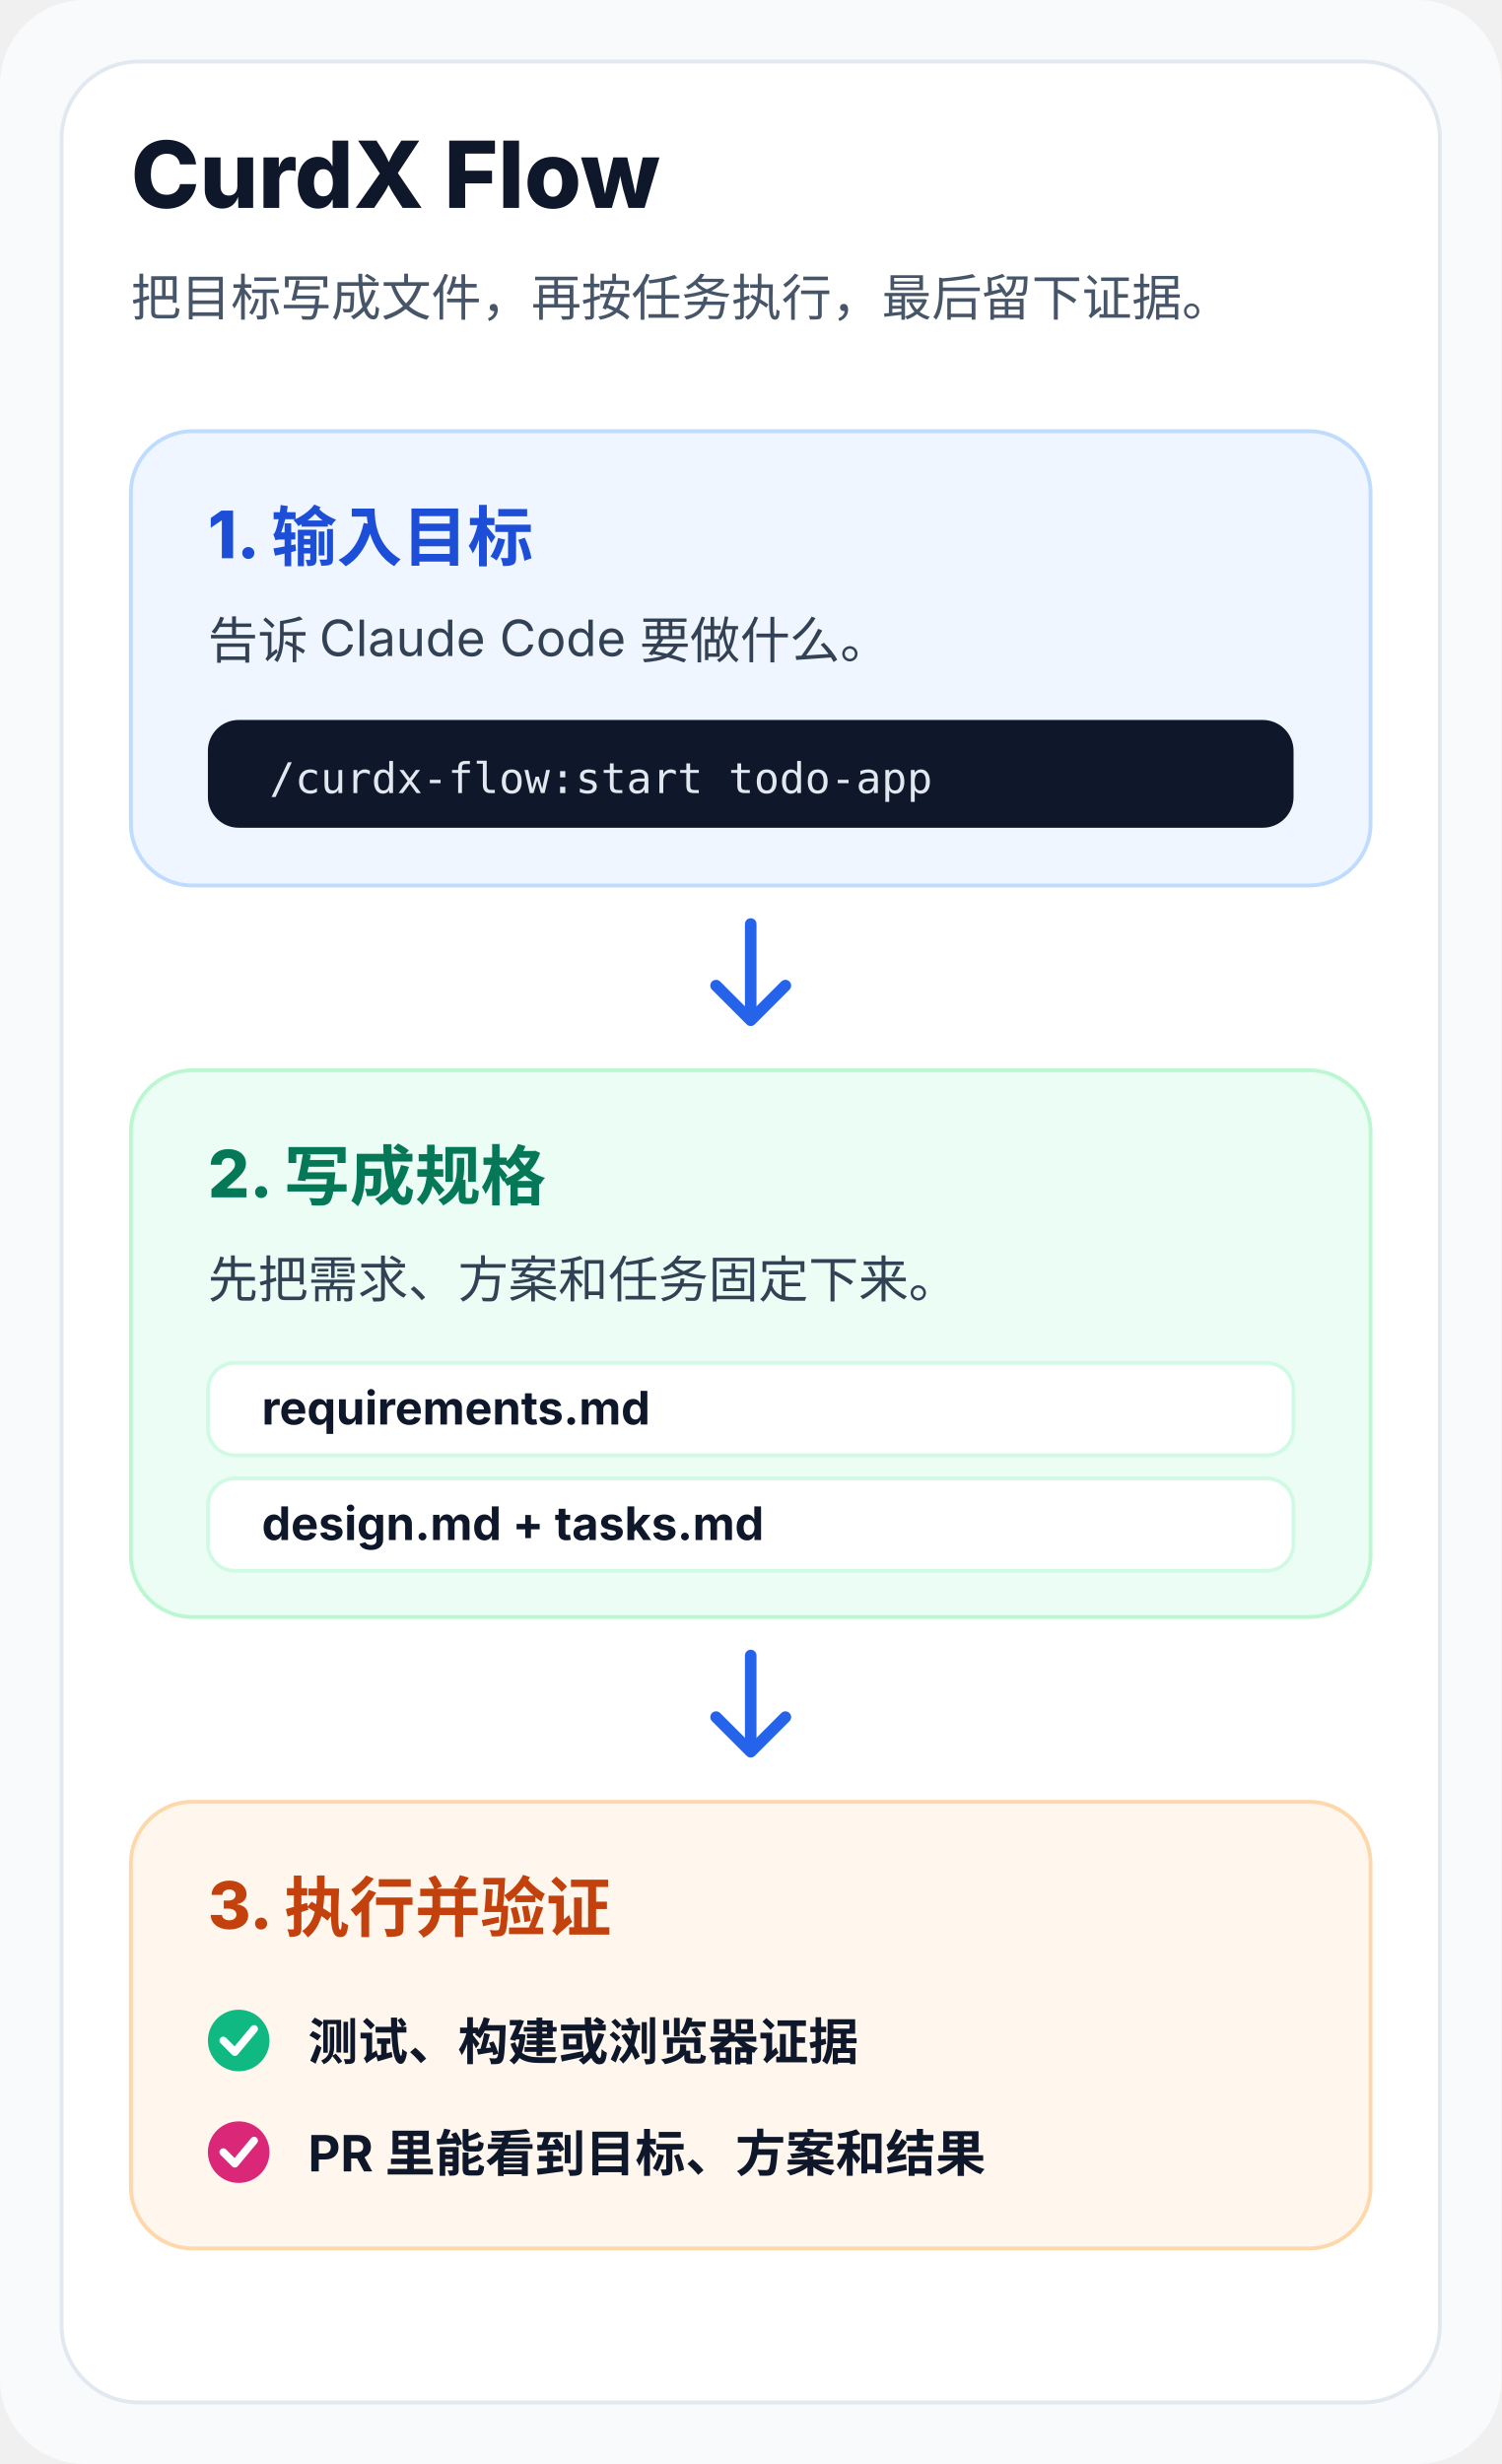
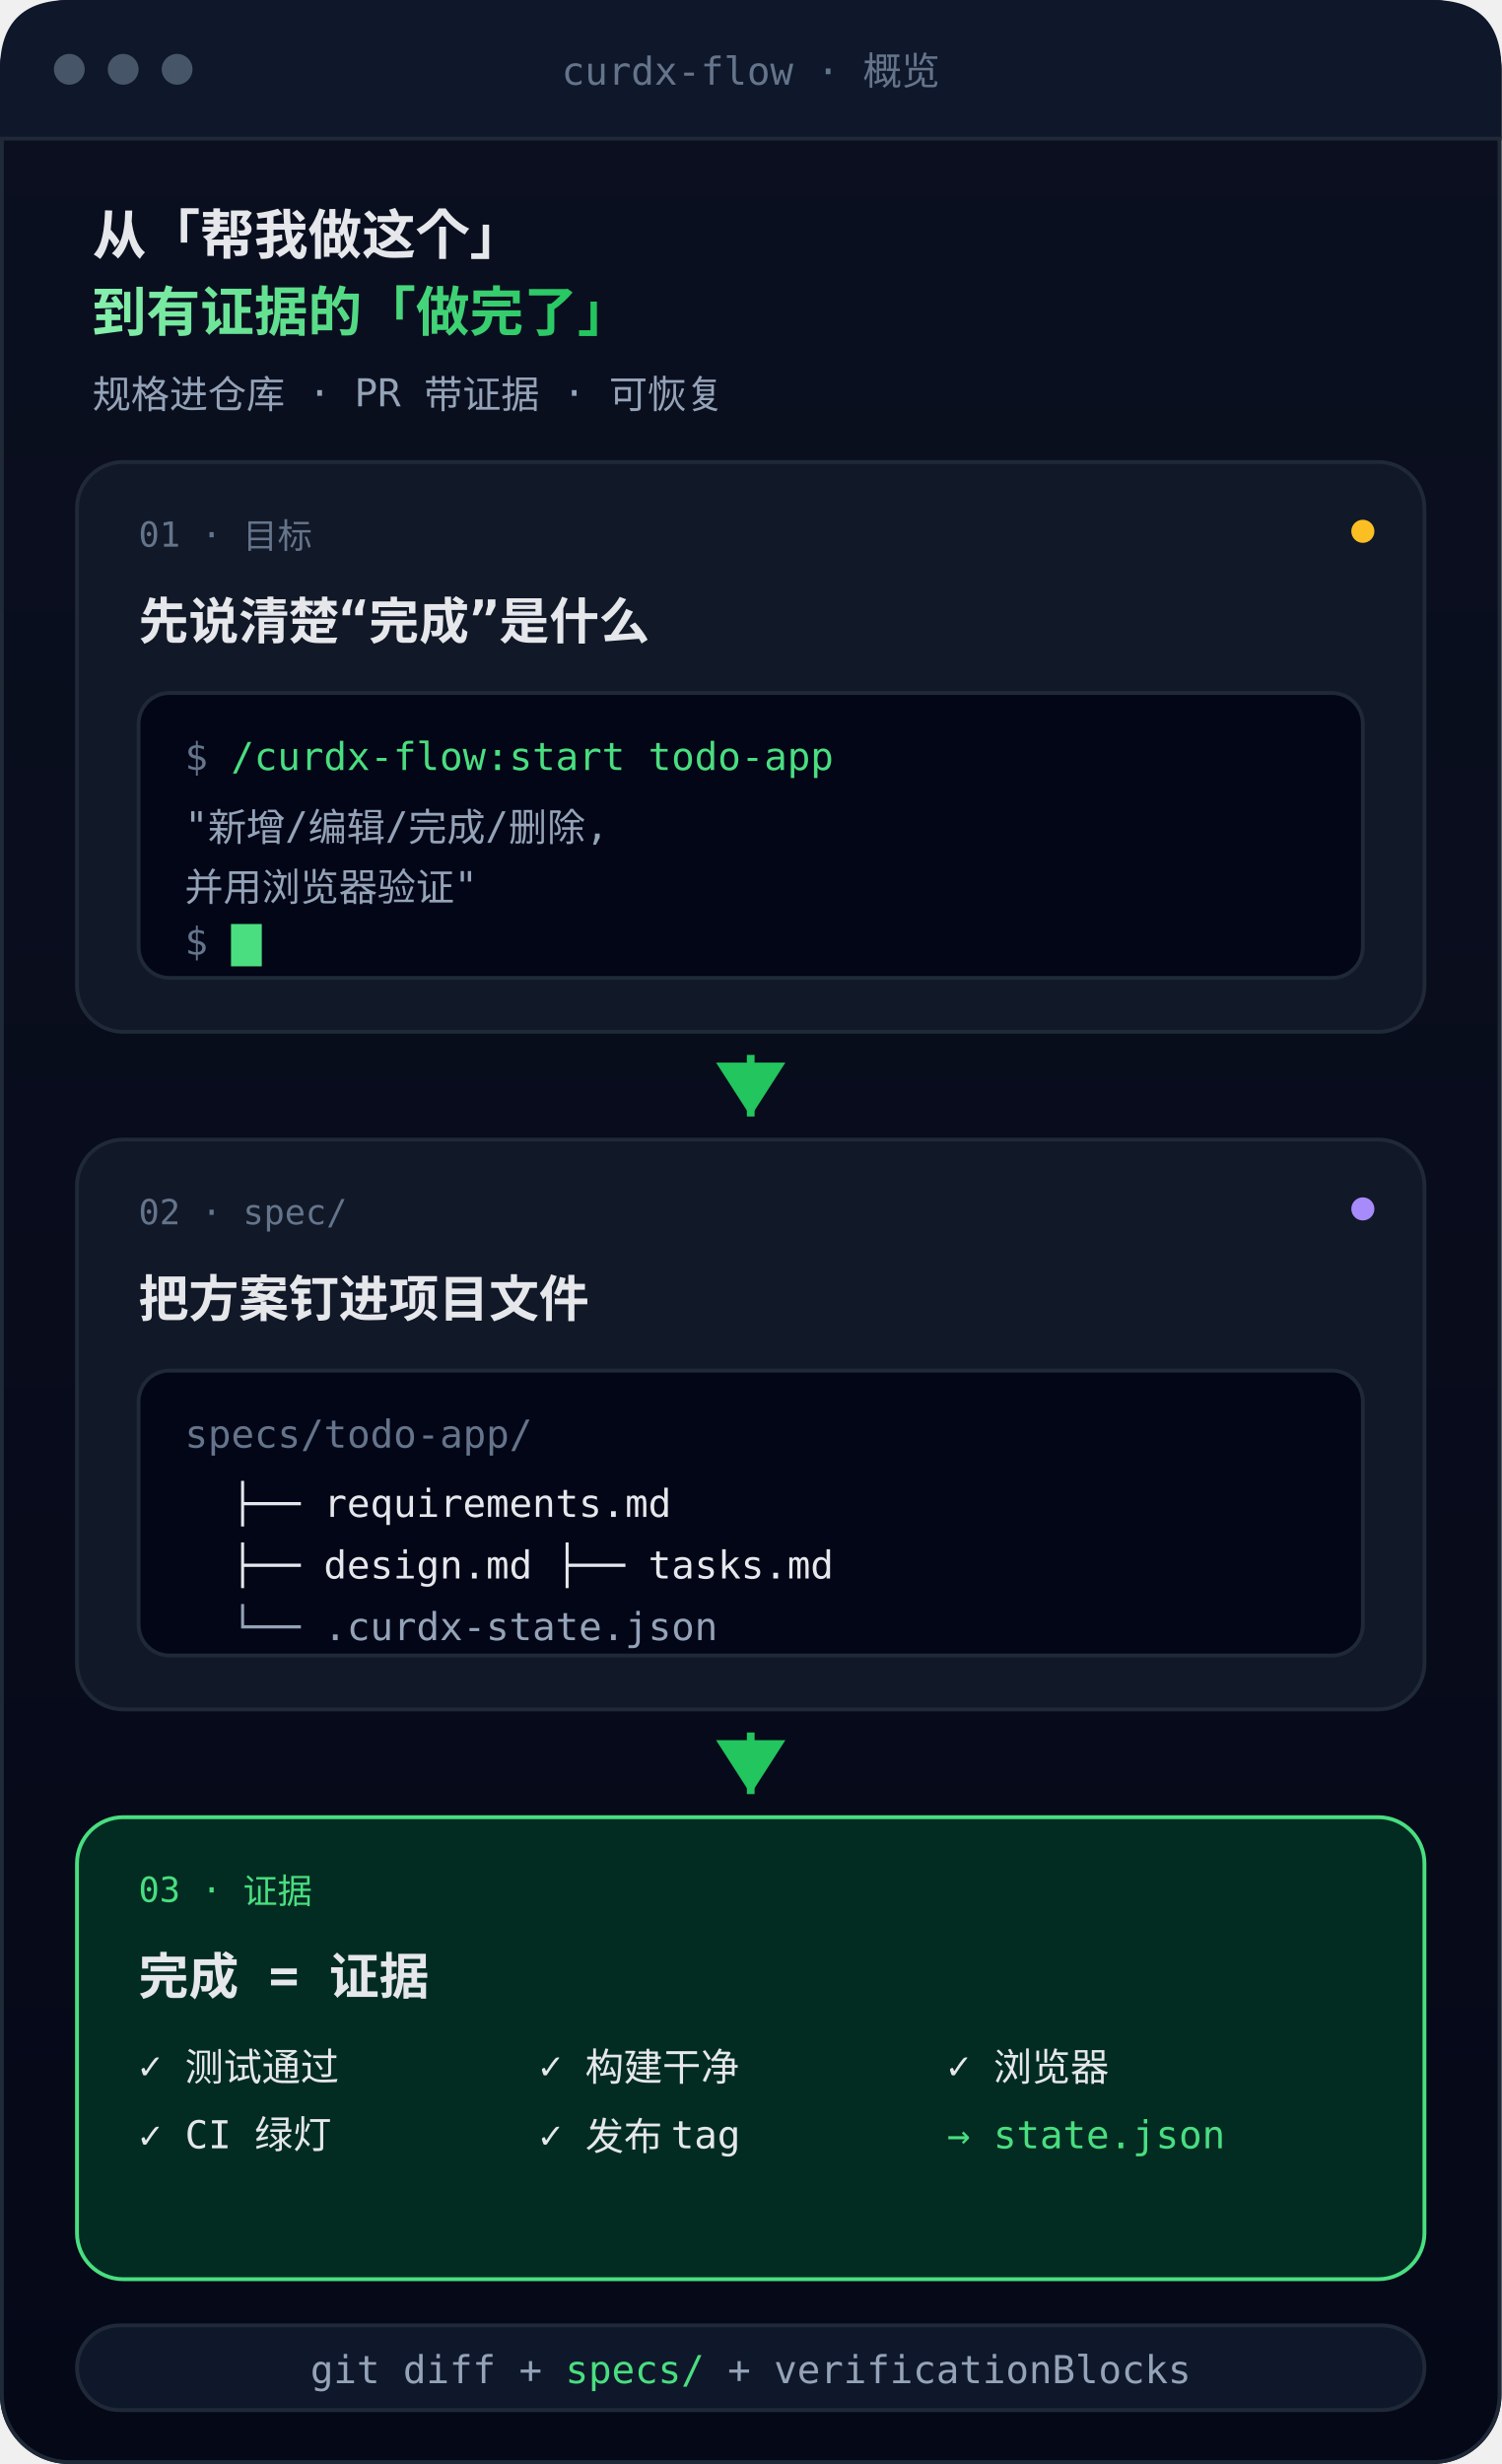
- <svg xmlns="http://www.w3.org/2000/svg" width="390" height="640" viewBox="0 0 390 640" fill="none" role="img" aria-labelledby="title desc">
-   <rect width="390" height="640" rx="22" fill="#F8FAFC" />
-   <rect x="16" y="16" width="358" height="608" rx="20" fill="#FFFFFF" stroke="#E2E8F0" />
-   <text x="34" y="54" fill="#0F172A" font-family="Inter, ui-sans-serif, system-ui" font-size="24" font-weight="800">CurdX Flow</text>
-   <text x="34" y="82" fill="#475569" font-family="Inter, ui-sans-serif, system-ui" font-size="13">把目标写成文件，再按任务执行，最后留下证据。</text>
-   <rect x="34" y="112" width="322" height="118" rx="16" fill="#EFF6FF" stroke="#BFDBFE" />
-   <text x="54" y="145" fill="#1D4ED8" font-family="Inter, ui-sans-serif, system-ui" font-size="17" font-weight="800">1. 输入目标</text>
-   <text x="54" y="171" fill="#334155" font-family="Inter, ui-sans-serif, system-ui" font-size="13">告诉 Claude Code 要做什么。</text>
-   <rect x="54" y="187" width="282" height="28" rx="8" fill="#0F172A" />
-   <text x="70" y="206" fill="#E2E8F0" font-family="SFMono-Regular, ui-monospace, monospace" font-size="11">/curdx-flow:start todo-app</text>
-   <path d="M195 240V264" stroke="#2563EB" stroke-width="3" stroke-linecap="round" />
-   <path d="M186 256L195 265L204 256" stroke="#2563EB" stroke-width="3" stroke-linecap="round" stroke-linejoin="round" />
-   <rect x="34" y="278" width="322" height="142" rx="16" fill="#ECFDF5" stroke="#BBF7D0" />
-   <text x="54" y="311" fill="#047857" font-family="Inter, ui-sans-serif, system-ui" font-size="17" font-weight="800">2. 写成规格</text>
-   <text x="54" y="337" fill="#334155" font-family="Inter, ui-sans-serif, system-ui" font-size="13">先把需求、方案和任务固定下来。</text>
-   <rect x="54" y="354" width="282" height="24" rx="7" fill="#FFFFFF" stroke="#D1FAE5" />
-   <text x="68" y="370" fill="#0F172A" font-family="Inter, ui-sans-serif, system-ui" font-size="12" font-weight="700">requirements.md</text>
-   <rect x="54" y="384" width="282" height="24" rx="7" fill="#FFFFFF" stroke="#D1FAE5" />
-   <text x="68" y="400" fill="#0F172A" font-family="Inter, ui-sans-serif, system-ui" font-size="12" font-weight="700">design.md + tasks.md</text>
-   <path d="M195 430V454" stroke="#2563EB" stroke-width="3" stroke-linecap="round" />
-   <path d="M186 446L195 455L204 446" stroke="#2563EB" stroke-width="3" stroke-linecap="round" stroke-linejoin="round" />
-   <rect x="34" y="468" width="322" height="116" rx="16" fill="#FFF7ED" stroke="#FED7AA" />
-   <text x="54" y="501" fill="#C2410C" font-family="Inter, ui-sans-serif, system-ui" font-size="17" font-weight="800">3. 执行并验证</text>
-   <circle cx="62" cy="530" r="8" fill="#10B981" />
-   <path d="M58 530L61 533L66 527" stroke="white" stroke-width="2" stroke-linecap="round" stroke-linejoin="round" />
-   <text x="80" y="535" fill="#0F172A" font-family="Inter, ui-sans-serif, system-ui" font-size="13" font-weight="700">测试、构建或浏览器证据</text>
-   <circle cx="62" cy="559" r="8" fill="#DB2777" />
-   <path d="M58 559L61 562L66 556" stroke="white" stroke-width="2" stroke-linecap="round" stroke-linejoin="round" />
-   <text x="80" y="564" fill="#0F172A" font-family="Inter, ui-sans-serif, system-ui" font-size="13" font-weight="700">PR 里能看到目标、方案和结果</text>
+ <svg xmlns="http://www.w3.org/2000/svg" viewBox="0 0 390 640" width="390" height="640" role="img" aria-labelledby="omTitleZh omDescZh" font-family="'JetBrains Mono', ui-monospace, 'PingFang SC', 'Microsoft YaHei', SFMono-Regular, Menlo, Consolas, monospace">
+   <defs>
+     <linearGradient id="omBgZh" x1="0" y1="0" x2="0" y2="1">
+       <stop offset="0" stop-color="#0B1020" />
+       <stop offset="1" stop-color="#050817" />
+     </linearGradient>
+     <linearGradient id="omGZh" x1="0" y1="0" x2="1" y2="0">
+       <stop offset="0" stop-color="#86EFAC" />
+       <stop offset="1" stop-color="#22C55E" />
+     </linearGradient>
+     <marker id="omArrZh" markerWidth="9" markerHeight="9" refX="7" refY="4.5" orient="auto">
+       <path d="M0 0 L7 4.5 L0 9 Z" fill="#22C55E" />
+     </marker>
+   </defs>
+   <rect width="390" height="640" rx="18" fill="url(#omBgZh)" />
+   <rect x="0.5" y="0.5" width="389" height="639" rx="17.5" fill="none" stroke="#1F2937" />
+   <path d="M0 18 Q0 0 18 0 L372 0 Q390 0 390 18 L390 36 L0 36 Z" fill="#0F172A" />
+   <circle cx="18" cy="18" r="4" fill="#475569" />
+   <circle cx="32" cy="18" r="4" fill="#475569" />
+   <circle cx="46" cy="18" r="4" fill="#475569" />
+   <text x="195" y="22" font-size="10" fill="#64748B" text-anchor="middle">curdx-flow · 概览</text>
+   <line x1="0" y1="36" x2="390" y2="36" stroke="#1F2937" />
+   <text x="24" y="66" font-size="14" fill="#E5E7EB" font-weight="700">从「帮我做这个」</text>
+   <text x="24" y="86" font-size="14" fill="url(#omGZh)" font-weight="700">到有证据的「做完了」</text>
+   <text x="24" y="106" font-size="10" fill="#94A3B8">规格进仓库 · PR 带证据 · 可恢复</text>
+   <g>
+     <rect x="20" y="120" width="350" height="148" rx="12" fill="#111827" stroke="#1F2937" />
+     <text x="36" y="142" font-size="9" fill="#64748B">01 · 目标</text>
+     <circle cx="354" cy="138" r="3" fill="#FBBF24" />
+     <text x="36" y="166" font-size="13" fill="#E5E7EB" font-weight="700">先说清楚“完成”是什么</text>
+     <rect x="36" y="180" width="318" height="74" rx="8" fill="#020617" stroke="#1F2937" />
+     <text x="48" y="200" font-size="10" fill="#64748B">$</text>
+     <text x="60" y="200" font-size="10" fill="#4ADE80">/curdx-flow:start todo-app</text>
+     <text x="48" y="218" font-size="10" fill="#94A3B8">  "新增/编辑/完成/删除,</text>
+     <text x="48" y="234" font-size="10" fill="#94A3B8">   并用浏览器验证"</text>
+     <text x="48" y="248" font-size="10" fill="#64748B">$</text>
+     <rect x="60" y="240" width="8" height="11" fill="#4ADE80">
+       <animate attributeName="opacity" values="1;0.15;1" dur="1.1s" repeatCount="indefinite" />
+     </rect>
+   </g>
+   <path d="M195 274 L195 290" stroke="#22C55E" stroke-width="2" marker-end="url(#omArrZh)" />
+   <g>
+     <rect x="20" y="296" width="350" height="148" rx="12" fill="#111827" stroke="#1F2937" />
+     <text x="36" y="318" font-size="9" fill="#64748B">02 · spec/</text>
+     <circle cx="354" cy="314" r="3" fill="#A78BFA" />
+     <text x="36" y="342" font-size="13" fill="#E5E7EB" font-weight="700">把方案钉进项目文件</text>
+     <rect x="36" y="356" width="318" height="74" rx="8" fill="#020617" stroke="#1F2937" />
+     <text x="48" y="376" font-size="10" fill="#64748B">specs/todo-app/</text>
+     <text x="60" y="394" font-size="10" fill="#E5E7EB">├── requirements.md</text>
+     <text x="60" y="410" font-size="10" fill="#E5E7EB">├── design.md  ├── tasks.md</text>
+     <text x="60" y="426" font-size="10" fill="#94A3B8">└── .curdx-state.json</text>
+   </g>
+   <path d="M195 450 L195 466" stroke="#22C55E" stroke-width="2" marker-end="url(#omArrZh)" />
+   <g>
+     <rect x="20" y="472" width="350" height="120" rx="12" fill="#022C22" stroke="#4ADE80" />
+     <text x="36" y="494" font-size="9" fill="#4ADE80">03 · 证据</text>
+     <text x="36" y="518" font-size="13" fill="#E5E7EB" font-weight="700">完成 = 证据</text>
+     <g font-size="10" fill="#E5E7EB">
+       <text x="36" y="540">✓ 测试通过</text>
+       <text x="140" y="540">✓ 构建干净</text>
+       <text x="246" y="540">✓ 浏览器</text>
+       <text x="36" y="558">✓ CI 绿灯</text>
+       <text x="140" y="558">✓ 发布 tag</text>
+       <text x="246" y="558" fill="#4ADE80">→ state.json</text>
+     </g>
+   </g>
+   <rect x="20" y="604" width="350" height="22" rx="11" fill="#0F172A" stroke="#1F2937" />
+   <text x="195" y="619" font-size="10" fill="#94A3B8" text-anchor="middle">git diff + <tspan fill="#4ADE80">specs/</tspan> + verificationBlocks</text>
</svg>
